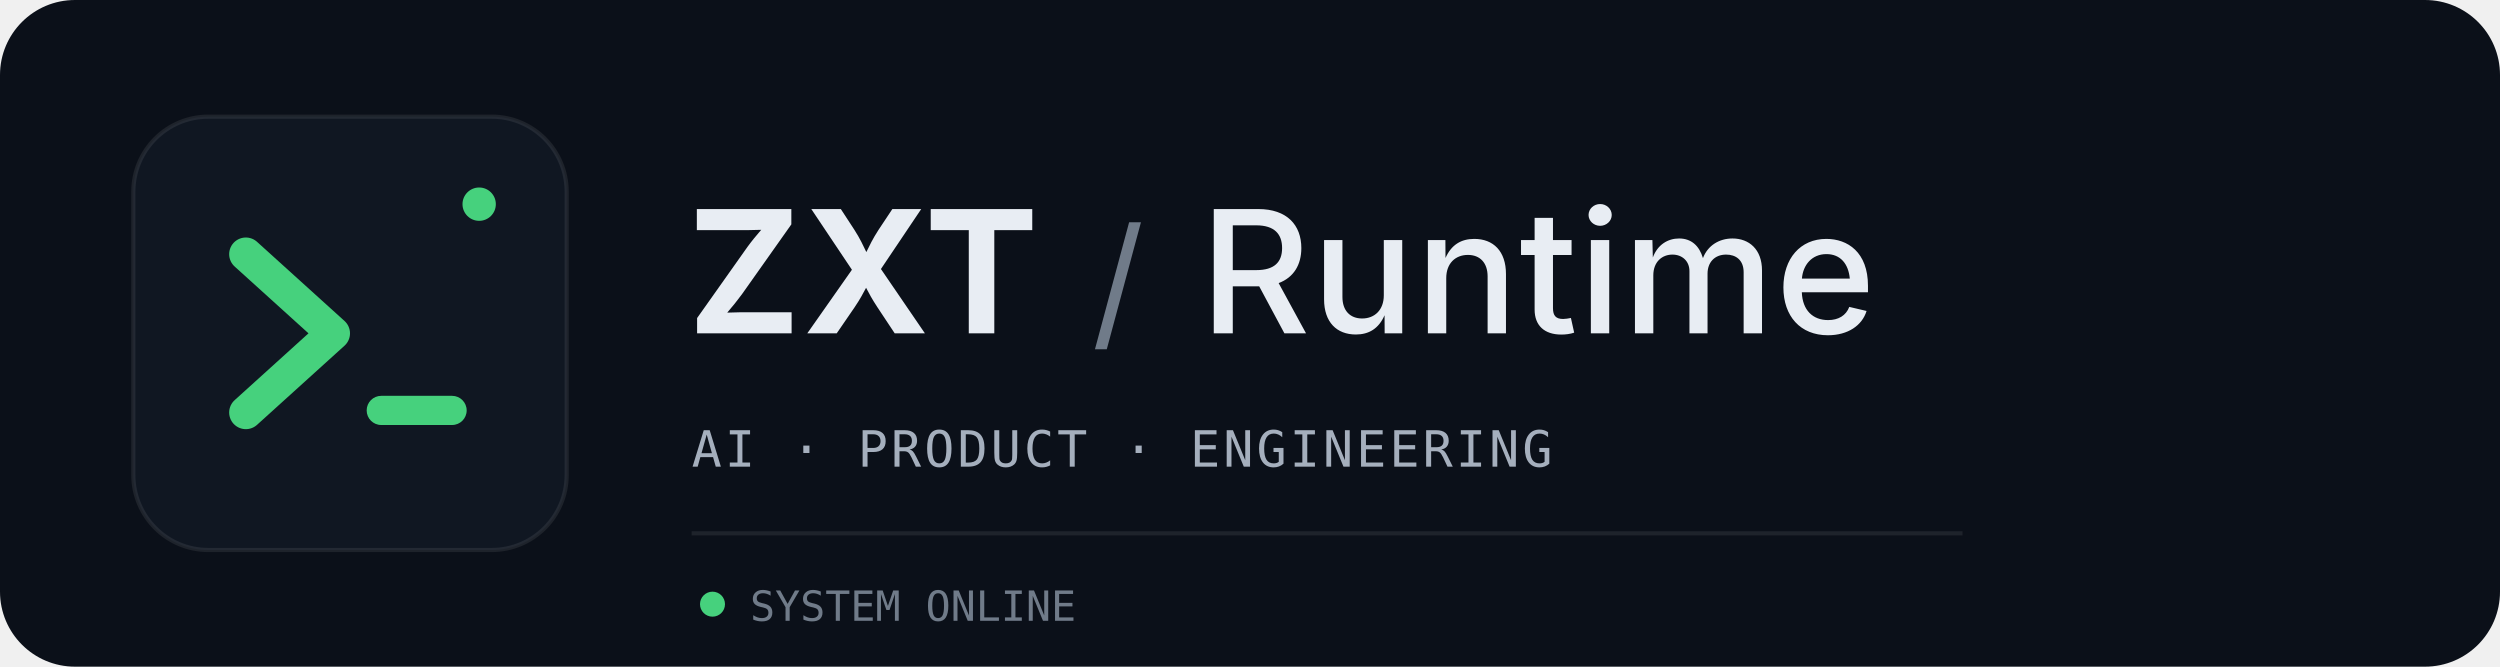
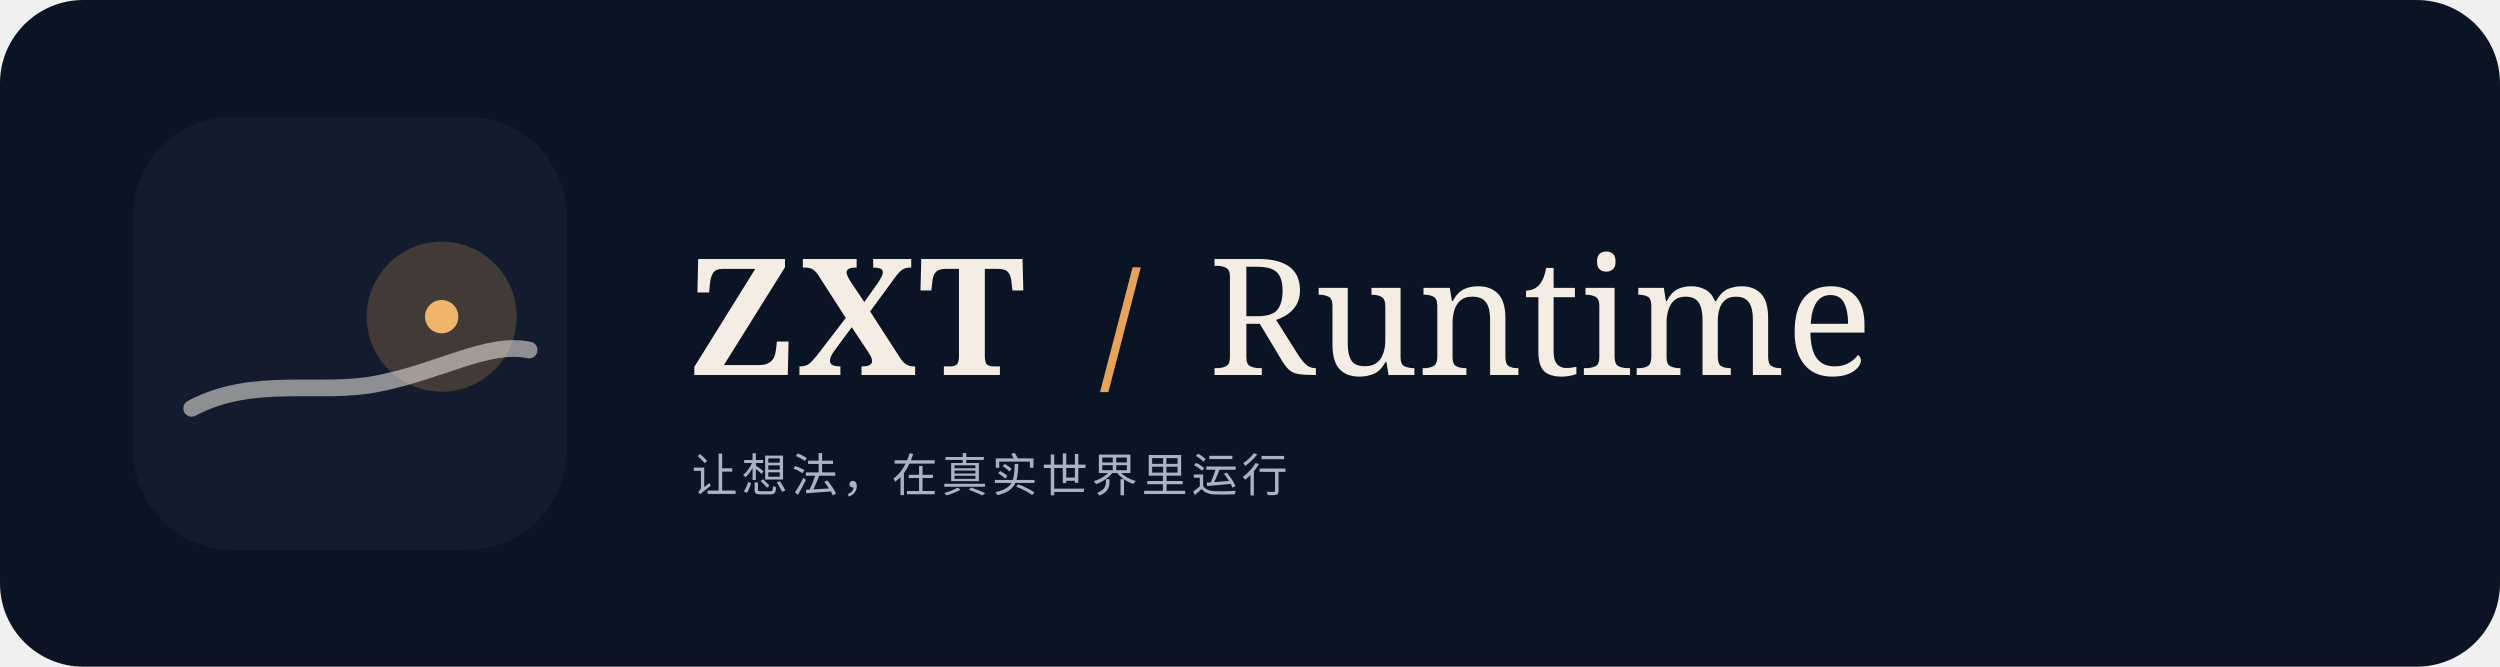
<svg xmlns="http://www.w3.org/2000/svg" width="1200" height="320" viewBox="0 0 1200 320" role="img" aria-labelledby="title desc">
-   <rect width="1200" height="320" rx="36" fill="#0B1019" />
+   <rect width="1200" height="320" rx="40" fill="#0B1424" />
  <g transform="translate(64 56)">
-     <rect x="0" y="0" width="208" height="208" rx="36" fill="#101722" stroke="#FFFFFF" stroke-opacity="0.08" stroke-width="2" />
-     <path d="M54 66 L96 104 L54 142" fill="none" stroke="#46D17D" stroke-width="16" stroke-linecap="round" stroke-linejoin="round" />
-     <rect x="112" y="134" width="48" height="14" rx="7" fill="#46D17D" />
-     <circle cx="166" cy="42" r="8" fill="#46D17D" />
+     <rect width="208" height="208" rx="48" fill="#121C2E" />
+     <circle cx="148" cy="96" r="36" fill="#E8A35A" fill-opacity="0.22" />
+     <circle cx="148" cy="96" r="8" fill="#F0B46A" />
+     <path d="M28 140 C58 124, 90 134, 118 128 C148 122, 170 108, 190 112" fill="none" stroke="#F4EDE3" stroke-opacity="0.55" stroke-width="8" stroke-linecap="round" />
  </g>
-   <g transform="translate(330 78)">
-     <text x="0" y="82" fill="#E8EDF3" font-family="Inter, ui-sans-serif, system-ui, -apple-system, BlinkMacSystemFont, Segoe UI, sans-serif" font-size="82" font-weight="700" letter-spacing="1">ZXT</text>
-     <text x="194" y="82" fill="#707B89" font-family="Inter, ui-sans-serif, system-ui, -apple-system, BlinkMacSystemFont, Segoe UI, sans-serif" font-size="70" font-weight="400">/</text>
-     <text x="246" y="82" fill="#E8EDF3" font-family="Inter, ui-sans-serif, system-ui, -apple-system, BlinkMacSystemFont, Segoe UI, sans-serif" font-size="82" font-weight="500" letter-spacing="0.5">Runtime</text>
-     <text x="2" y="146" fill="#A5AFBD" font-family="JetBrains Mono, SFMono-Regular, Consolas, monospace" font-size="24" font-weight="400" letter-spacing="1.5">AI · PRODUCT · ENGINEERING</text>
-     <rect x="2" y="177" width="610" height="2" fill="#FFFFFF" fill-opacity="0.08" />
-     <circle cx="12" cy="212" r="6" fill="#46D17D" />
-     <text x="30" y="220" fill="#707B89" font-family="JetBrains Mono, SFMono-Regular, Consolas, monospace" font-size="20">SYSTEM ONLINE</text>
+   <g transform="translate(330 108)">
+     <text x="0" y="72" fill="#F4EDE3" font-family="Georgia, 'Noto Serif SC', serif" font-size="78" font-weight="600" letter-spacing="1">ZXT</text>
+     <text x="198" y="72" fill="#E8A35A" font-family="Georgia, 'Noto Serif SC', serif" font-size="68" font-weight="400">/</text>
+     <text x="250" y="72" fill="#F4EDE3" font-family="Georgia, 'Noto Serif SC', serif" font-size="78" font-weight="500">Runtime</text>
+     <text x="2" y="128" fill="#A8B4C4" font-family="'PingFang SC', 'Noto Sans SC', sans-serif" font-size="22" letter-spacing="2">让想法，在真实世界里运行</text>
  </g>
</svg>
